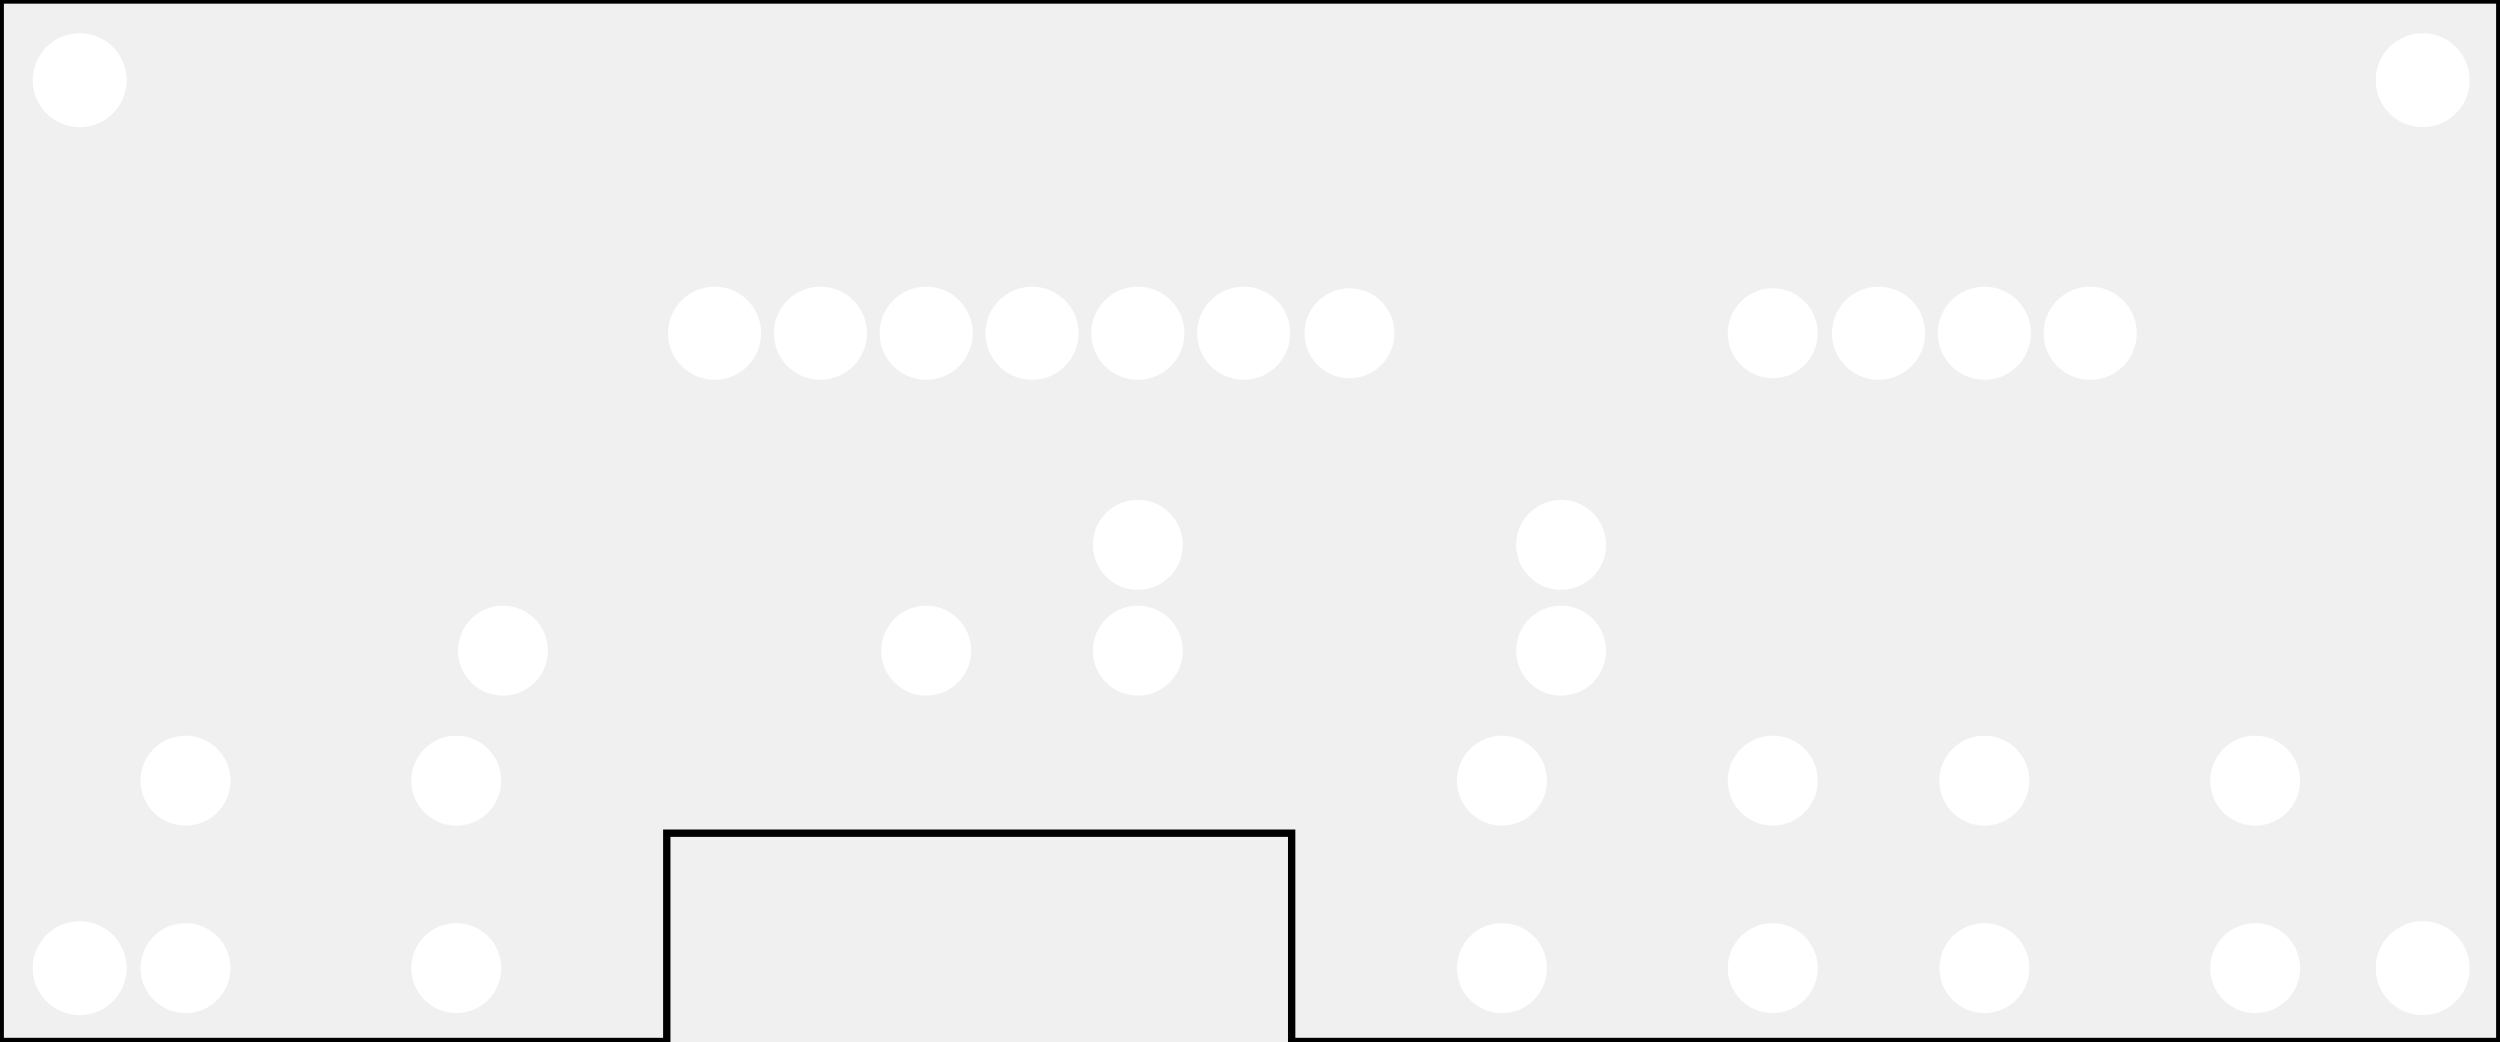
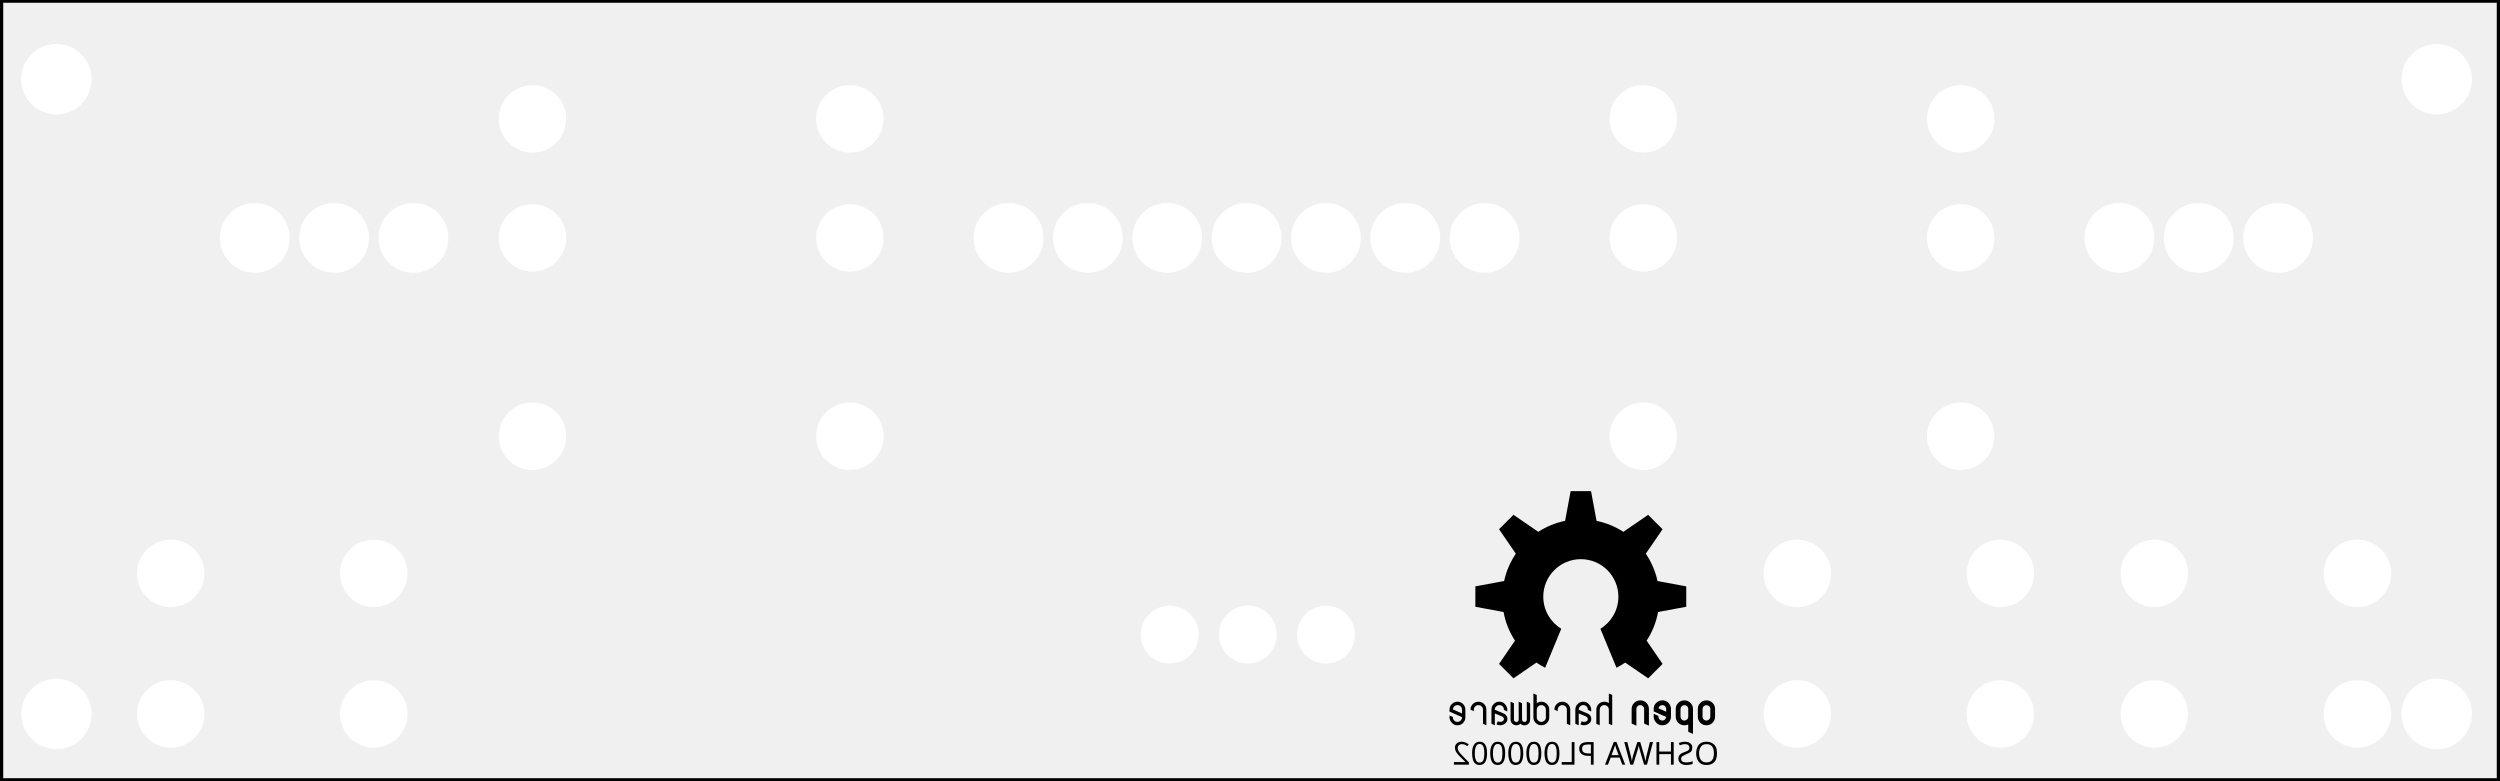
- <svg xmlns="http://www.w3.org/2000/svg" baseProfile="tiny" y="0in" x="0in" height="0.984in" width="2.362in" version="1.2" viewBox="0 0 170.078 70.866">
-   <g partID="854390060">
-     <g transform="matrix(1, 0, 0, 1, 0, -771.024)">
+ <svg xmlns="http://www.w3.org/2000/svg" viewBox="0 0 226.772 70.866" x="0in" baseProfile="tiny" y="0in" version="1.2" width="3.15in" height="0.984in">
+   <g partID="854477760">
+     <g transform="matrix(1, 0, 0, 1, 26.2205, -12.3809)">
      <g id="board">
        <g style="display:inline">
-           <path id="boardoutline" fill="none" d="m0,771.023,0,70.867,45.355,0,0,-14.173,42.519,0,0,14.173,82.204,0,0,-70.867,-170.078,0z" stroke-opacity="1" stroke-width="0.5" stroke="black" fill-opacity="1" style="stroke-miterlimit:4;stroke-dasharray:none;" />
+           <rect ry="2.22044e-15" stroke-width="0.5" id="boardoutline" x="-26.221" y="12.381" stroke="black" style="opacity:1;" width="226.772" height="70.866" fill="none" />
+         </g>
+       </g>
+     </g>
+   </g>
+   <g partID="854510760">
+     <g transform="translate(128.81,42.715)">
+       <g transform="matrix(-1, 0, 0, 1, 29.3934, 0)">
+         <g id="silkscreen0" _flipped_="1">
+           <g id="silkscreen0">
+             <path display="none" d="M173.403,80.382l-1.342,-0.25c-0.342,-0.063,-0.9,-0.167,-1.242,-0.229l-11.43,-2.125c-0.342,-0.065,-0.717,-0.384,-0.829,-0.715l-4.297,-10.021c-0.161,-0.31,-0.129,-0.796,0.066,-1.084L161.01,56.223c0.196,-0.287,0.518,-0.757,0.715,-1.044l0.772,-1.124c0.196,-0.287,0.156,-0.722,-0.091,-0.971l-0.964,-0.964l-0.894,-0.894l-2.795,-2.797l-0.896,-0.894l-2.794,-2.796l-0.896,-0.895l-0.964,-0.964c-0.248,-0.248,-0.682,-0.287,-0.969,-0.091l-1.126,0.77c-0.287,0.196,-0.756,0.518,-1.043,0.717L139.125,51.1c-0.286,0.196,-0.776,0.232,-1.088,0.079l-9.717,-3.976c-0.329,-0.111,-0.652,-0.48,-0.717,-0.821l-2.217,-11.913c-0.065,-0.344,-0.169,-0.9,-0.231,-1.243l-0.248,-1.342c-0.065,-0.342,-0.402,-0.62,-0.747,-0.62l-1.364,0l-1.264,0l-3.952,0l-1.264,0l-3.952,0l-1.264,0l-1.362,0c-0.35,0,-0.686,0.278,-0.747,0.621l-0.248,1.341c-0.065,0.343,-0.169,0.899,-0.23,1.243l-2.218,11.913c-0.065,0.342,-0.384,0.713,-0.717,0.821l-9.716,3.976c-0.311,0.153,-0.801,0.118,-1.088,-0.079L84.832,44.278c-0.287,-0.196,-0.756,-0.519,-1.043,-0.717l-1.125,-0.77c-0.287,-0.196,-0.722,-0.156,-0.969,0.091l-0.964,0.964l-0.896,0.895l-2.796,2.797l-0.894,0.894l-2.795,2.796l-0.896,0.894l-0.964,0.964c-0.248,0.248,-0.287,0.684,-0.091,0.971l0.77,1.124c0.196,0.287,0.518,0.757,0.717,1.044l6.681,9.733c0.196,0.288,0.227,0.774,0.067,1.083l-4.296,10.023c-0.116,0.326,-0.487,0.648,-0.829,0.714l-11.43,2.126c-0.343,0.064,-0.901,0.168,-1.243,0.228l-1.342,0.248c-0.342,0.065,-0.621,0.402,-0.621,0.749l0,1.365l0,1.264l0,3.951l0,1.264l0,3.949l0,1.264l0,1.365c0,0.349,0.28,0.685,0.622,0.747l1.341,0.248c0.343,0.065,0.9,0.169,1.243,0.232l11.088,2.064c0.342,0.064,0.707,0.386,0.812,0.717l4.266,10.663c0.153,0.312,0.118,0.802,-0.081,1.089l-6.278,9.149c-0.196,0.288,-0.519,0.757,-0.717,1.042l-0.77,1.126c-0.196,0.286,-0.156,0.722,0.091,0.969l0.965,0.964l0.895,0.895l2.797,2.797l0.894,0.894l2.795,2.795l0.896,0.894l0.965,0.964c0.247,0.247,0.683,0.286,0.97,0.091l1.124,-0.769c0.286,-0.196,0.755,-0.519,1.042,-0.717l8.951,-6.14c0.286,-0.196,0.768,-0.213,1.066,-0.038l1.859,1.046c0.305,0.166,0.81,0.43,1.12,0.587l1.924,0.986c0.31,0.158,0.672,0.024,0.805,-0.299l0.826,-1.995c0.133,-0.323,0.352,-0.847,0.483,-1.169l7.764,-18.763c0.134,-0.321,0.352,-0.847,0.483,-1.168l0.55,-1.329c0.133,-0.321,-0.002,-0.733,-0.3,-0.914l-1.226,-0.75c-0.227,-0.139,-0.534,-0.378,-0.775,-0.593c-4.427,-2.834,-7.361,-7.793,-7.361,-13.437c0,-8.812,7.143,-15.954,15.953,-15.954s15.954,7.142,15.954,15.954c0,5.645,-2.935,10.603,-7.361,13.437c-0.242,0.219,-0.548,0.456,-0.775,0.593l-1.226,0.75c-0.298,0.181,-0.43,0.592,-0.299,0.914l0.55,1.329c0.134,0.323,0.352,0.847,0.482,1.168l7.764,18.763c0.134,0.322,0.352,0.847,0.482,1.169l0.828,1.995c0.133,0.323,0.495,0.456,0.805,0.299l1.924,-0.986c0.31,-0.159,0.815,-0.422,1.12,-0.587l1.858,-1.046c0.3,-0.175,0.78,-0.16,1.066,0.038l8.951,6.14c0.286,0.196,0.757,0.519,1.041,0.717l1.127,0.769c0.286,0.196,0.721,0.156,0.967,-0.091l0.964,-0.964l0.896,-0.894l2.794,-2.796l0.896,-0.894l2.797,-2.796l0.894,-0.895l0.965,-0.964c0.247,-0.248,0.286,-0.683,0.091,-0.969l-0.771,-1.126c-0.196,-0.285,-0.518,-0.754,-0.717,-1.041l-6.28,-9.149c-0.196,-0.287,-0.233,-0.776,-0.079,-1.089l4.266,-10.663c0.105,-0.331,0.471,-0.656,0.813,-0.717l11.088,-2.064c0.343,-0.065,0.902,-0.169,1.244,-0.231l1.34,-0.248c0.343,-0.065,0.621,-0.402,0.621,-0.747l0,-1.365l0,-1.264l0,-3.949l0,-1.264l0.001,-3.951l0,-1.264l0,-1.365C174.025,80.782,173.745,80.447,173.403,80.382" id="path3024" fill="black" />
+             <path d="M21.759,10.009c-0.196,-0.902,-0.562,-1.74,-1.065,-2.48l1.524,-2.22l-0.655,-0.655l-0.655,-0.654l-2.25,1.543c-0.73,-0.472,-1.552,-0.816,-2.434,-0.995l0,0l-0.502,-2.696l-0.925,0l-0.926,0L13.371,4.55l0,0c-0.881,0.179,-1.703,0.523,-2.434,0.995l-2.249,-1.543l-0.655,0.654L7.379,5.31l1.523,2.22c-0.502,0.74,-0.869,1.577,-1.064,2.48L5.231,10.494l0,0.925l0,0.926l2.557,0.476c0.173,0.945,0.532,1.824,1.038,2.599l-1.448,2.109l0.655,0.654l0.654,0.655l2.083,-1.429c0.251,0.173,0.515,0.33,0.789,0.47l1.463,-3.535c-0.979,-0.6,-1.633,-1.68,-1.633,-2.911c0,-1.882,1.525,-3.408,3.409,-3.408c1.882,0,3.407,1.526,3.407,3.408c0,1.233,-0.654,2.311,-1.632,2.911l1.463,3.535c0.274,-0.14,0.537,-0.298,0.79,-0.47l2.083,1.429l0.655,-0.655l0.654,-0.654l-1.447,-2.109c0.507,-0.775,0.866,-1.655,1.038,-2.599l2.558,-0.476l0,-0.926L24.366,10.494L21.759,10.009z" id="path3028" fill="black" />
+             <path d="M11.949,23.099l0,-2.75l0.306,-0.134l0,0.873c0.119,-0.085,0.257,-0.128,0.412,-0.128c0.199,0,0.37,0.07,0.51,0.21c0.142,0.141,0.213,0.31,0.213,0.508l0,1.288l-0.306,0.133l0,-1.416c-0.003,-0.118,-0.043,-0.217,-0.123,-0.294c-0.081,-0.08,-0.177,-0.12,-0.288,-0.12c-0.118,0,-0.218,0.04,-0.298,0.12c-0.079,0.079,-0.118,0.173,-0.119,0.283l0,0.011l0,1.283L11.949,23.099z" fill="black" />
+             <path d="M14.162,22.536c0,0.043,0.017,0.086,0.05,0.131c0.062,0.082,0.159,0.123,0.292,0.123c0.082,0,0.154,-0.019,0.216,-0.058l0.115,0.288c-0.099,0.053,-0.21,0.078,-0.331,0.078c-0.191,0,-0.36,-0.069,-0.508,-0.21c-0.099,-0.101,-0.149,-0.22,-0.149,-0.352c0,-0.006,0,-0.011,0,-0.014c0,-0.238,0.121,-0.405,0.366,-0.506l0.776,-0.323c0,-0.119,-0.039,-0.221,-0.12,-0.303s-0.182,-0.123,-0.304,-0.123c-0.106,0,-0.201,0.039,-0.283,0.119c-0.078,0.078,-0.12,0.174,-0.121,0.294l0,0.028l-0.306,0.136l0,-0.169c0,-0.178,0.077,-0.35,0.23,-0.512c0.131,-0.138,0.295,-0.205,0.493,-0.205c0.198,0,0.368,0.068,0.508,0.209c0.141,0.141,0.21,0.309,0.21,0.508l0,1.289l-0.306,0.133l0,-1.071l-0.63,0.256C14.228,22.346,14.162,22.432,14.162,22.536z" fill="black" />
+             <path d="M15.757,23.099l0,-1.42c0,-0.198,0.069,-0.368,0.211,-0.508c0.14,-0.14,0.308,-0.21,0.508,-0.21c0.201,0,0.373,0.07,0.508,0.21c0.143,0.145,0.213,0.315,0.213,0.508l0,0.008l-0.306,0.134l0,-0.137c-0.003,-0.118,-0.042,-0.217,-0.121,-0.295c-0.082,-0.079,-0.177,-0.119,-0.288,-0.119c-0.117,0,-0.216,0.04,-0.297,0.119c-0.082,0.081,-0.121,0.176,-0.121,0.289c0,0.003,0,0.004,0,0.006l0,1.283L15.757,23.099z" fill="black" />
+             <path d="M19.101,20.213l0,2.169c0,0.197,-0.07,0.368,-0.212,0.508c-0.142,0.14,-0.311,0.209,-0.509,0.209c-0.197,0,-0.368,-0.069,-0.508,-0.209c-0.141,-0.141,-0.21,-0.31,-0.21,-0.508l0,-0.703c0,-0.198,0.069,-0.368,0.21,-0.508c0.14,-0.141,0.309,-0.21,0.508,-0.21c0.156,0,0.296,0.042,0.417,0.129l0,-0.743L19.101,20.213zM17.967,22.375c0,0.118,0.042,0.216,0.128,0.295c0.088,0.079,0.184,0.119,0.297,0.119c0.107,0,0.2,-0.039,0.281,-0.119c0.079,-0.078,0.119,-0.176,0.123,-0.295l0,-0.691c-0.004,-0.118,-0.044,-0.216,-0.123,-0.294c-0.081,-0.08,-0.183,-0.119,-0.304,-0.119c-0.107,0,-0.2,0.039,-0.281,0.119c-0.079,0.079,-0.118,0.174,-0.119,0.283l0,0.011l0,0.691L17.967,22.375z" fill="black" />
+             <path d="M19.396,22.579L19.396,21.095l0.305,-0.134l-0.002,1.61c0,0.065,0.021,0.118,0.064,0.164c0.041,0.043,0.091,0.065,0.148,0.065c0.061,0,0.112,-0.022,0.153,-0.065c0.043,-0.046,0.065,-0.1,0.065,-0.163L20.13,22.57l0.003,-1.475l0.305,-0.134l-0.003,1.61c0,0.065,0.021,0.118,0.064,0.163s0.091,0.066,0.149,0.066c0.059,0,0.11,-0.022,0.152,-0.066c0.043,-0.043,0.065,-0.098,0.065,-0.163l0.003,-1.475l0.305,-0.134l0,1.62c0,0.143,-0.05,0.266,-0.153,0.366c-0.101,0.103,-0.224,0.153,-0.368,0.153c-0.149,0,-0.273,-0.05,-0.369,-0.147c-0.101,0.097,-0.224,0.147,-0.366,0.147c-0.153,0,-0.277,-0.05,-0.374,-0.147C19.447,22.85,19.397,22.726,19.396,22.579z" fill="black" />
+             <path d="M21.775,22.536c0,0.043,0.015,0.086,0.049,0.131c0.062,0.082,0.159,0.123,0.293,0.123c0.081,0,0.154,-0.019,0.216,-0.058l0.115,0.288c-0.1,0.053,-0.21,0.078,-0.33,0.078c-0.192,0,-0.36,-0.069,-0.508,-0.21c-0.099,-0.101,-0.149,-0.22,-0.149,-0.352c0,-0.006,0,-0.011,0,-0.014c0,-0.238,0.121,-0.405,0.365,-0.506l0.777,-0.323c0,-0.119,-0.04,-0.221,-0.121,-0.303c-0.079,-0.082,-0.181,-0.123,-0.303,-0.123c-0.107,0,-0.201,0.039,-0.282,0.119c-0.079,0.078,-0.119,0.174,-0.122,0.294l0,0.028l-0.305,0.136l0,-0.169c0,-0.178,0.076,-0.35,0.228,-0.512c0.129,-0.138,0.295,-0.205,0.492,-0.205c0.199,0,0.37,0.068,0.508,0.209c0.14,0.141,0.21,0.309,0.21,0.508l0,1.289l-0.306,0.133l0,-1.071l-0.629,0.256C21.841,22.346,21.775,22.432,21.775,22.536z" fill="black" />
+             <path d="M23.37,23.099l0,-1.42c0,-0.198,0.069,-0.368,0.21,-0.508c0.141,-0.14,0.31,-0.21,0.508,-0.21c0.202,0,0.373,0.07,0.51,0.21c0.141,0.145,0.212,0.315,0.212,0.508l0,0.008l-0.305,0.134l0,-0.137c-0.003,-0.118,-0.042,-0.217,-0.122,-0.295c-0.082,-0.079,-0.177,-0.119,-0.288,-0.119c-0.117,0,-0.215,0.04,-0.297,0.119c-0.082,0.081,-0.122,0.176,-0.122,0.289c0,0.003,0,0.004,0,0.006l0,1.283L23.37,23.099z" fill="black" />
+             <path d="M26.004,22.79c0.107,0,0.2,-0.04,0.283,-0.119c0.079,-0.078,0.119,-0.176,0.121,-0.295l0,-0.028l0.305,-0.134l0,0.168c0,0.178,-0.076,0.35,-0.228,0.511c-0.129,0.139,-0.295,0.206,-0.492,0.206c-0.199,0,-0.369,-0.069,-0.508,-0.21s-0.21,-0.309,-0.21,-0.508l0,-0.703c0,-0.198,0.069,-0.368,0.21,-0.508c0.14,-0.141,0.31,-0.211,0.508,-0.211c0.191,0,0.36,0.07,0.508,0.211c0.143,0.132,0.212,0.301,0.212,0.508l0,0.179L25.578,22.361c0,0.121,0.039,0.222,0.119,0.305C25.779,22.748,25.882,22.79,26.004,22.79zM25.981,21.27c-0.107,0,-0.201,0.039,-0.28,0.119c-0.081,0.081,-0.121,0.176,-0.121,0.289c0,0.003,0,0.004,0,0.006l0,0.344l0.827,-0.368c-0.006,-0.108,-0.046,-0.196,-0.119,-0.27C26.204,21.31,26.103,21.27,25.981,21.27z" fill="black" />
+             <path stroke-width="0.125" d="M3.397,20.9c-0.198,0,-0.368,0.07,-0.508,0.21c-0.141,0.14,-0.21,0.31,-0.21,0.508l0,0.702c0,0.197,0.069,0.368,0.21,0.508c0.14,0.141,0.309,0.21,0.508,0.21c0.2,0,0.369,-0.069,0.51,-0.21c0.141,-0.14,0.212,-0.31,0.212,-0.508l0,-0.702c0,-0.199,-0.071,-0.369,-0.212,-0.508C3.765,20.971,3.595,20.9,3.397,20.9zM3.814,22.317c-0.003,0.118,-0.043,0.217,-0.122,0.295c-0.082,0.08,-0.176,0.119,-0.283,0.119c-0.111,0,-0.21,-0.039,-0.296,-0.119c-0.086,-0.08,-0.128,-0.178,-0.128,-0.295l0,0l0,-0.69l0,-0.013c0.001,-0.11,0.041,-0.203,0.119,-0.282c0.08,-0.081,0.174,-0.119,0.281,-0.119c0.122,0,0.223,0.039,0.305,0.119c0.079,0.078,0.12,0.176,0.123,0.295L3.814,22.317L3.814,22.317z" stroke="black" fill="black" />
+             <path stroke-width="0.125" d="M5.403,20.9c-0.199,0,-0.369,0.07,-0.51,0.21c-0.141,0.14,-0.211,0.31,-0.211,0.508l0,2.168l0.305,-0.134l0,-0.743c0.12,0.088,0.26,0.129,0.417,0.129c0.198,0,0.368,-0.069,0.508,-0.21c0.141,-0.14,0.21,-0.31,0.21,-0.508l0,-0.702c0,-0.199,-0.07,-0.369,-0.21,-0.508C5.77,20.97,5.6,20.9,5.403,20.9zM5.814,22.317c-0.003,0.118,-0.043,0.217,-0.122,0.295c-0.082,0.08,-0.176,0.119,-0.283,0.119c-0.11,0,-0.209,-0.039,-0.296,-0.119c-0.086,-0.08,-0.128,-0.178,-0.128,-0.295l0,0l0,-0.69l0,-0.013c0.001,-0.11,0.041,-0.203,0.12,-0.282c0.08,-0.081,0.173,-0.119,0.28,-0.119c0.123,0,0.225,0.039,0.306,0.119c0.078,0.078,0.119,0.176,0.121,0.295L5.814,22.317L5.814,22.317z" stroke="black" fill="black" />
+             <path stroke-width="0.125" d="M7.4,20.9c-0.198,0,-0.368,0.07,-0.508,0.21c-0.141,0.14,-0.21,0.31,-0.21,0.508l0,0.702c0,0.197,0.069,0.368,0.21,0.508c0.139,0.141,0.309,0.21,0.508,0.21s0.363,-0.068,0.493,-0.206c0.153,-0.163,0.229,-0.333,0.229,-0.511l0,-0.169l-0.305,0.136l0,0.027c-0.002,0.118,-0.043,0.218,-0.122,0.295c-0.082,0.081,-0.176,0.12,-0.283,0.12c-0.122,0,-0.223,-0.041,-0.303,-0.123c-0.081,-0.082,-0.121,-0.184,-0.121,-0.304l1.134,-0.506l0,-0.179c0,-0.206,-0.07,-0.376,-0.211,-0.508C7.76,20.97,7.59,20.9,7.4,20.9zM6.987,21.968l0,-0.344c0,-0.001,0,-0.004,0,-0.007c0,-0.111,0.04,-0.208,0.119,-0.288c0.081,-0.081,0.174,-0.119,0.281,-0.119c0.123,0,0.224,0.039,0.306,0.119c0.074,0.073,0.114,0.164,0.119,0.271L6.987,21.968z" stroke="black" fill="black" />
+             <path stroke-width="0.125" d="M9.911,21.11c-0.143,-0.14,-0.313,-0.21,-0.51,-0.21c-0.198,0,-0.368,0.069,-0.508,0.21c-0.14,0.14,-0.21,0.31,-0.21,0.508l0,1.42l0.306,-0.134l0,-1.282c0,-0.001,0,-0.003,0,-0.006c0,-0.114,0.04,-0.208,0.122,-0.287c0.083,-0.082,0.182,-0.121,0.296,-0.121c0.111,0,0.207,0.039,0.289,0.12c0.078,0.077,0.119,0.174,0.122,0.294l0,1.416l0.306,-0.134l0,-1.288C10.123,21.42,10.052,21.25,9.911,21.11z" stroke="black" fill="black" />
+           </g>
+         </g>
+       </g>
+     </g>
+   </g>
+   <g partID="854511900">
+     <g transform="translate(123.742,66.7994)">
+       <g transform="matrix(-1, 0, 0, 1, 40.2052, 0)">
+         <g id="silkscreen0" _flipped_="1">
+           <text font-size="2.872" text-anchor="middle" stroke-width="0" xml:space="preserve" id="label" x="20.103" y="2.585" font-family="OCRA" fill="black">OSHWA PL000002</text>
+         </g>
+       </g>
+     </g>
+   </g>
+   <g partID="854483360">
+     <g transform="translate(127.434,54.3734)">
+       <g transform="matrix(2.22045e-16,1,-1,2.22045e-16,0,0)">
+         <g transform="matrix(1, 0, 0, 1, -2.69291, -1.04232)">
+           <g id="copper0">
+             <g gorn="0.3.0.0.0" style="display:inline">
+               <g transform="rotate(-90)">
+                 <g>
+                   <g>
+                     <circle stroke-opacity="1" r="1.559" stroke-width="2.137" id="connector0pin" gorn="0.3.0.0.0.0.0.0" stroke="white" style="display:inline;stroke-miterlimit:4;stroke-dasharray:none;" cx="-8.2" cy="5.906" fill="white" />
+                   </g>
+                 </g>
+               </g>
+               <g transform="rotate(-90)">
+                 <g>
+                   <g>
+                     <circle stroke-opacity="1" r="1.559" stroke-width="2.137" id="connector2pin" gorn="0.3.0.0.0.1.0.0" stroke="white" style="display:inline;stroke-miterlimit:4;stroke-dasharray:none;" cx="-22.373" cy="5.906" fill="white" />
+                   </g>
+                 </g>
+               </g>
+               <g transform="rotate(-90)">
+                 <g>
+                   <g>
+                     <circle stroke-opacity="1" r="1.559" stroke-width="2.137" id="connector1pin" gorn="0.3.0.0.0.2.0.0" stroke="white" style="display:inline;stroke-miterlimit:4;stroke-dasharray:none;" cx="-15.286" cy="5.906" fill="white" />
+                   </g>
+                 </g>
+               </g>
+             </g>
+           </g>
        </g>
      </g>
    </g>
  </g>
  <g partID="854368770">
-     <g transform="translate(0.973,1.02135)">
-       <g id="copper0">
-         <circle id="nonconn0" fill="white" r="2.835" cy="4.435" stroke-width="0.72" stroke="white" cx="4.435" />
+     <g transform="translate(0.641344,2.75134)">
+       <g id="copper0">
+         <circle r="2.835" stroke-width="0.72" id="nonconn0" stroke="white" cx="4.435" cy="4.435" fill="white" />
      </g>
    </g>
  </g>
  <g partID="854369640">
-     <g transform="translate(160.397,61.4395)">
-       <g id="copper0">
-         <circle id="nonconn0" fill="white" r="2.835" cy="4.435" stroke-width="0.72" stroke="white" cx="4.435" />
+     <g transform="translate(216.642,60.3514)">
+       <g id="copper0">
+         <circle r="2.835" stroke-width="0.72" id="nonconn0" stroke="white" cx="4.435" cy="4.435" fill="white" />
      </g>
    </g>
  </g>
  <g partID="854368800">
-     <g transform="translate(0.972992,61.4395)">
-       <g id="copper0">
-         <circle id="nonconn0" fill="white" r="2.835" cy="4.435" stroke-width="0.72" stroke="white" cx="4.435" />
+     <g transform="translate(0.641336,60.3514)">
+       <g id="copper0">
+         <circle r="2.835" stroke-width="0.72" id="nonconn0" stroke="white" cx="4.435" cy="4.435" fill="white" />
      </g>
    </g>
  </g>
  <g partID="854369610">
-     <g transform="translate(160.397,1.02134)">
-       <g id="copper0">
-         <circle id="nonconn0" fill="white" r="2.835" cy="4.435" stroke-width="0.72" stroke="white" cx="4.435" />
+     <g transform="translate(216.642,2.75134)">
+       <g id="copper0">
+         <circle r="2.835" stroke-width="0.72" id="nonconn0" stroke="white" cx="4.435" cy="4.435" fill="white" />
      </g>
    </g>
  </g>
  <g partID="98280">
-     <g transform="translate(89.1077,19.5782)">
-       <g id="copper0">
-         <g id="copper1">
-           <circle id="connector0pin" fill="white" r="1.98" cy="3.096" stroke-width="2.16" stroke="white" cx="2.7" />
-           <circle id="connector1pin" fill="white" r="1.98" cy="3.096" stroke-width="2.16" stroke="white" cx="31.5" />
+     <g transform="translate(146.376,7.68999)">
+       <g id="copper0">
+         <g id="copper1">
+           <circle r="1.98" stroke-width="2.16" id="connector0pin" stroke="white" cx="2.7" cy="3.096" fill="white" />
+           <circle r="1.98" stroke-width="2.16" id="connector1pin" stroke="white" cx="31.5" cy="3.096" fill="white" />
        </g>
      </g>
    </g>
  </g>
  <g partID="88890">
-     <g transform="translate(147.248,17.6342)">
+     <g transform="translate(211.716,16.546)">
      <g transform="matrix(0,1,-1,0,0,0)">
        <g id="copper0">
-           <circle id="connector0pin" fill="white" r="2.088" cy="5.04" stroke-width="2.16" stroke="white" cx="5.04" />
-           <circle id="connector1pin" fill="white" r="2.088" cy="12.24" stroke-width="2.16" stroke="white" cx="5.04" />
-           <circle id="connector2pin" fill="white" r="2.088" cy="19.44" stroke-width="2.16" stroke="white" cx="5.04" />
-         </g>
-       </g>
-     </g>
-   </g>
-   <g partID="88310">
-     <g transform="translate(89.6477,17.6342)">
+           <circle r="2.088" stroke-width="2.16" id="connector0pin" stroke="white" cx="5.04" cy="5.04" fill="white" />
+           <circle r="2.088" stroke-width="2.16" id="connector1pin" stroke="white" cx="5.04" cy="12.24" fill="white" />
+           <circle r="2.088" stroke-width="2.16" id="connector2pin" stroke="white" cx="5.04" cy="19.44" fill="white" />
+         </g>
+       </g>
+     </g>
+   </g>
+   <g partID="854478530">
+     <g transform="translate(42.516,16.546)">
      <g transform="matrix(0,1,-1,0,0,0)">
        <g id="copper0">
-           <circle id="connector0pin" fill="white" r="2.088" cy="5.04" stroke-width="2.16" stroke="white" cx="5.04" />
-           <circle id="connector1pin" fill="white" r="2.088" cy="12.24" stroke-width="2.16" stroke="white" cx="5.04" />
-           <circle id="connector2pin" fill="white" r="2.088" cy="19.44" stroke-width="2.16" stroke="white" cx="5.04" />
-           <circle id="connector3pin" fill="white" r="2.088" cy="26.64" stroke-width="2.16" stroke="white" cx="5.04" />
-           <circle id="connector4pin" fill="white" r="2.088" cy="33.84" stroke-width="2.16" stroke="white" cx="5.04" />
-           <circle id="connector5pin" fill="white" r="2.088" cy="41.04" stroke-width="2.16" stroke="white" cx="5.04" />
+           <circle r="2.088" stroke-width="2.16" id="connector0pin" stroke="white" cx="5.04" cy="5.04" fill="white" />
+           <circle r="2.088" stroke-width="2.16" id="connector1pin" stroke="white" cx="5.04" cy="12.24" fill="white" />
+           <circle r="2.088" stroke-width="2.16" id="connector2pin" stroke="white" cx="5.04" cy="19.44" fill="white" />
+         </g>
+       </g>
+     </g>
+   </g>
+   <g partID="854499230">
+     <g transform="translate(139.716,16.546)">
+       <g transform="matrix(0,1,-1,0,0,0)">
+         <g id="copper0">
+           <circle r="2.088" stroke-width="2.16" id="connector0pin" stroke="white" cx="5.04" cy="5.04" fill="white" />
+           <circle r="2.088" stroke-width="2.16" id="connector1pin" stroke="white" cx="5.04" cy="12.24" fill="white" />
+           <circle r="2.088" stroke-width="2.16" id="connector2pin" stroke="white" cx="5.04" cy="19.44" fill="white" />
+           <circle r="2.088" stroke-width="2.16" id="connector3pin" stroke="white" cx="5.04" cy="26.64" fill="white" />
+           <circle r="2.088" stroke-width="2.16" id="connector4pin" stroke="white" cx="5.04" cy="33.84" fill="white" />
+           <circle r="2.088" stroke-width="2.16" id="connector5pin" stroke="white" cx="5.04" cy="41.04" fill="white" />
+           <circle r="2.088" stroke-width="2.16" id="connector6pin" stroke="white" cx="5.04" cy="48.24" fill="white" />
        </g>
      </g>
    </g>
  </g>
  <g partID="68060">
-     <g transform="translate(10.187,50.2718)">
-       <g id="copper0">
-         <circle id="connector0pad" fill="white" r="1.98" cy="15.602" stroke-width="2.16" stroke="white" cx="20.846" />
-         <circle id="connector1pad" fill="white" r="1.98" cy="15.602" stroke-width="2.16" stroke="white" cx="2.421" />
-         <circle id="connector2pad" fill="white" r="1.98" cy="2.846" stroke-width="2.16" stroke="white" cx="20.846" />
-         <circle id="connector3pad" fill="white" r="1.98" cy="2.846" stroke-width="2.16" stroke="white" cx="2.421" />
+     <g transform="translate(13.0298,49.1836)">
+       <g id="copper0">
+         <circle r="1.98" stroke-width="2.16" id="connector0pad" stroke="white" cx="20.846" cy="15.602" fill="white" />
+         <circle r="1.98" stroke-width="2.16" id="connector1pad" stroke="white" cx="2.421" cy="15.602" fill="white" />
+         <circle r="1.98" stroke-width="2.16" id="connector2pad" stroke="white" cx="20.846" cy="2.846" fill="white" />
+         <circle r="1.98" stroke-width="2.16" id="connector3pad" stroke="white" cx="2.421" cy="2.846" fill="white" />
      </g>
    </g>
  </g>
  <g partID="68090">
-     <g transform="translate(99.7613,50.2718)">
+     <g transform="translate(160.63,49.1836)">
      <g transform="matrix(1,0,0,1,0,0)">
        <g id="copper0">
-           <circle id="connector0pad" fill="white" r="1.98" cy="15.602" stroke-width="2.16" stroke="white" cx="20.846" />
-           <circle id="connector1pad" fill="white" r="1.98" cy="15.602" stroke-width="2.16" stroke="white" cx="2.421" />
-           <circle id="connector2pad" fill="white" r="1.98" cy="2.846" stroke-width="2.16" stroke="white" cx="20.846" />
-           <circle id="connector3pad" fill="white" r="1.98" cy="2.846" stroke-width="2.16" stroke="white" cx="2.421" />
+           <circle r="1.98" stroke-width="2.16" id="connector0pad" stroke="white" cx="20.846" cy="15.602" fill="white" />
+           <circle r="1.98" stroke-width="2.16" id="connector1pad" stroke="white" cx="2.421" cy="15.602" fill="white" />
+           <circle r="1.98" stroke-width="2.16" id="connector2pad" stroke="white" cx="20.846" cy="2.846" fill="white" />
+           <circle r="1.98" stroke-width="2.16" id="connector3pad" stroke="white" cx="2.421" cy="2.846" fill="white" />
        </g>
      </g>
    </g>
  </g>
  <g partID="68120">
-     <g transform="translate(132.587,50.2718)">
+     <g transform="translate(193.03,49.1836)">
      <g transform="matrix(1,0,0,1,0,0)">
        <g id="copper0">
-           <circle id="connector0pad" fill="white" r="1.98" cy="15.602" stroke-width="2.16" stroke="white" cx="20.846" />
-           <circle id="connector1pad" fill="white" r="1.98" cy="15.602" stroke-width="2.16" stroke="white" cx="2.421" />
-           <circle id="connector2pad" fill="white" r="1.98" cy="2.846" stroke-width="2.16" stroke="white" cx="20.846" />
-           <circle id="connector3pad" fill="white" r="1.98" cy="2.846" stroke-width="2.16" stroke="white" cx="2.421" />
+           <circle r="1.98" stroke-width="2.16" id="connector0pad" stroke="white" cx="20.846" cy="15.602" fill="white" />
+           <circle r="1.98" stroke-width="2.16" id="connector1pad" stroke="white" cx="2.421" cy="15.602" fill="white" />
+           <circle r="1.98" stroke-width="2.16" id="connector2pad" stroke="white" cx="20.846" cy="2.846" fill="white" />
+           <circle r="1.98" stroke-width="2.16" id="connector3pad" stroke="white" cx="2.421" cy="2.846" fill="white" />
+         </g>
+       </g>
+     </g>
+   </g>
+   <g partID="854485890">
+     <g transform="translate(45.576,18.49)">
+       <g id="copper0">
+         <g id="copper1">
+           <circle r="1.98" stroke-width="2.16" id="connector0pin" stroke="white" cx="2.7" cy="3.096" fill="white" />
+           <circle r="1.98" stroke-width="2.16" id="connector1pin" stroke="white" cx="31.5" cy="3.096" fill="white" />
+         </g>
+       </g>
+     </g>
+   </g>
+   <g partID="854485760">
+     <g transform="translate(45.576,7.68999)">
+       <g id="copper0">
+         <g id="copper1">
+           <circle r="1.98" stroke-width="2.16" id="connector0pin" stroke="white" cx="2.7" cy="3.096" fill="white" />
+           <circle r="1.98" stroke-width="2.16" id="connector1pin" stroke="white" cx="31.5" cy="3.096" fill="white" />
        </g>
      </g>
    </g>
  </g>
  <g partID="854396000">
-     <g transform="translate(31.5077,41.1782)">
-       <g id="copper0">
-         <g id="copper1">
-           <circle id="connector0pin" fill="white" r="1.98" cy="3.096" stroke-width="2.16" stroke="white" cx="2.7" />
-           <circle id="connector1pin" fill="white" r="1.98" cy="3.096" stroke-width="2.16" stroke="white" cx="31.5" />
+     <g transform="translate(45.576,36.49)">
+       <g id="copper0">
+         <g id="copper1">
+           <circle r="1.98" stroke-width="2.16" id="connector0pin" stroke="white" cx="2.7" cy="3.096" fill="white" />
+           <circle r="1.98" stroke-width="2.16" id="connector1pin" stroke="white" cx="31.5" cy="3.096" fill="white" />
        </g>
      </g>
    </g>
  </g>
  <g partID="854391280">
-     <g transform="translate(74.7077,41.1782)">
-       <g id="copper0">
-         <g id="copper1">
-           <circle id="connector0pin" fill="white" r="1.98" cy="3.096" stroke-width="2.16" stroke="white" cx="2.7" />
-           <circle id="connector1pin" fill="white" r="1.98" cy="3.096" stroke-width="2.16" stroke="white" cx="31.5" />
+     <g transform="translate(146.376,36.49)">
+       <g id="copper0">
+         <g id="copper1">
+           <circle r="1.98" stroke-width="2.16" id="connector0pin" stroke="white" cx="2.7" cy="3.096" fill="white" />
+           <circle r="1.98" stroke-width="2.16" id="connector1pin" stroke="white" cx="31.5" cy="3.096" fill="white" />
        </g>
      </g>
    </g>
  </g>
  <g partID="854391010">
-     <g transform="translate(74.7077,33.9782)">
-       <g id="copper0">
-         <g id="copper1">
-           <circle id="connector0pin" fill="white" r="1.98" cy="3.096" stroke-width="2.16" stroke="white" cx="2.7" />
-           <circle id="connector1pin" fill="white" r="1.98" cy="3.096" stroke-width="2.16" stroke="white" cx="31.5" />
+     <g transform="translate(146.376,18.49)">
+       <g id="copper0">
+         <g id="copper1">
+           <circle r="1.98" stroke-width="2.16" id="connector0pin" stroke="white" cx="2.7" cy="3.096" fill="white" />
+           <circle r="1.98" stroke-width="2.16" id="connector1pin" stroke="white" cx="31.5" cy="3.096" fill="white" />
        </g>
      </g>
    </g>
  </g>
</svg>
